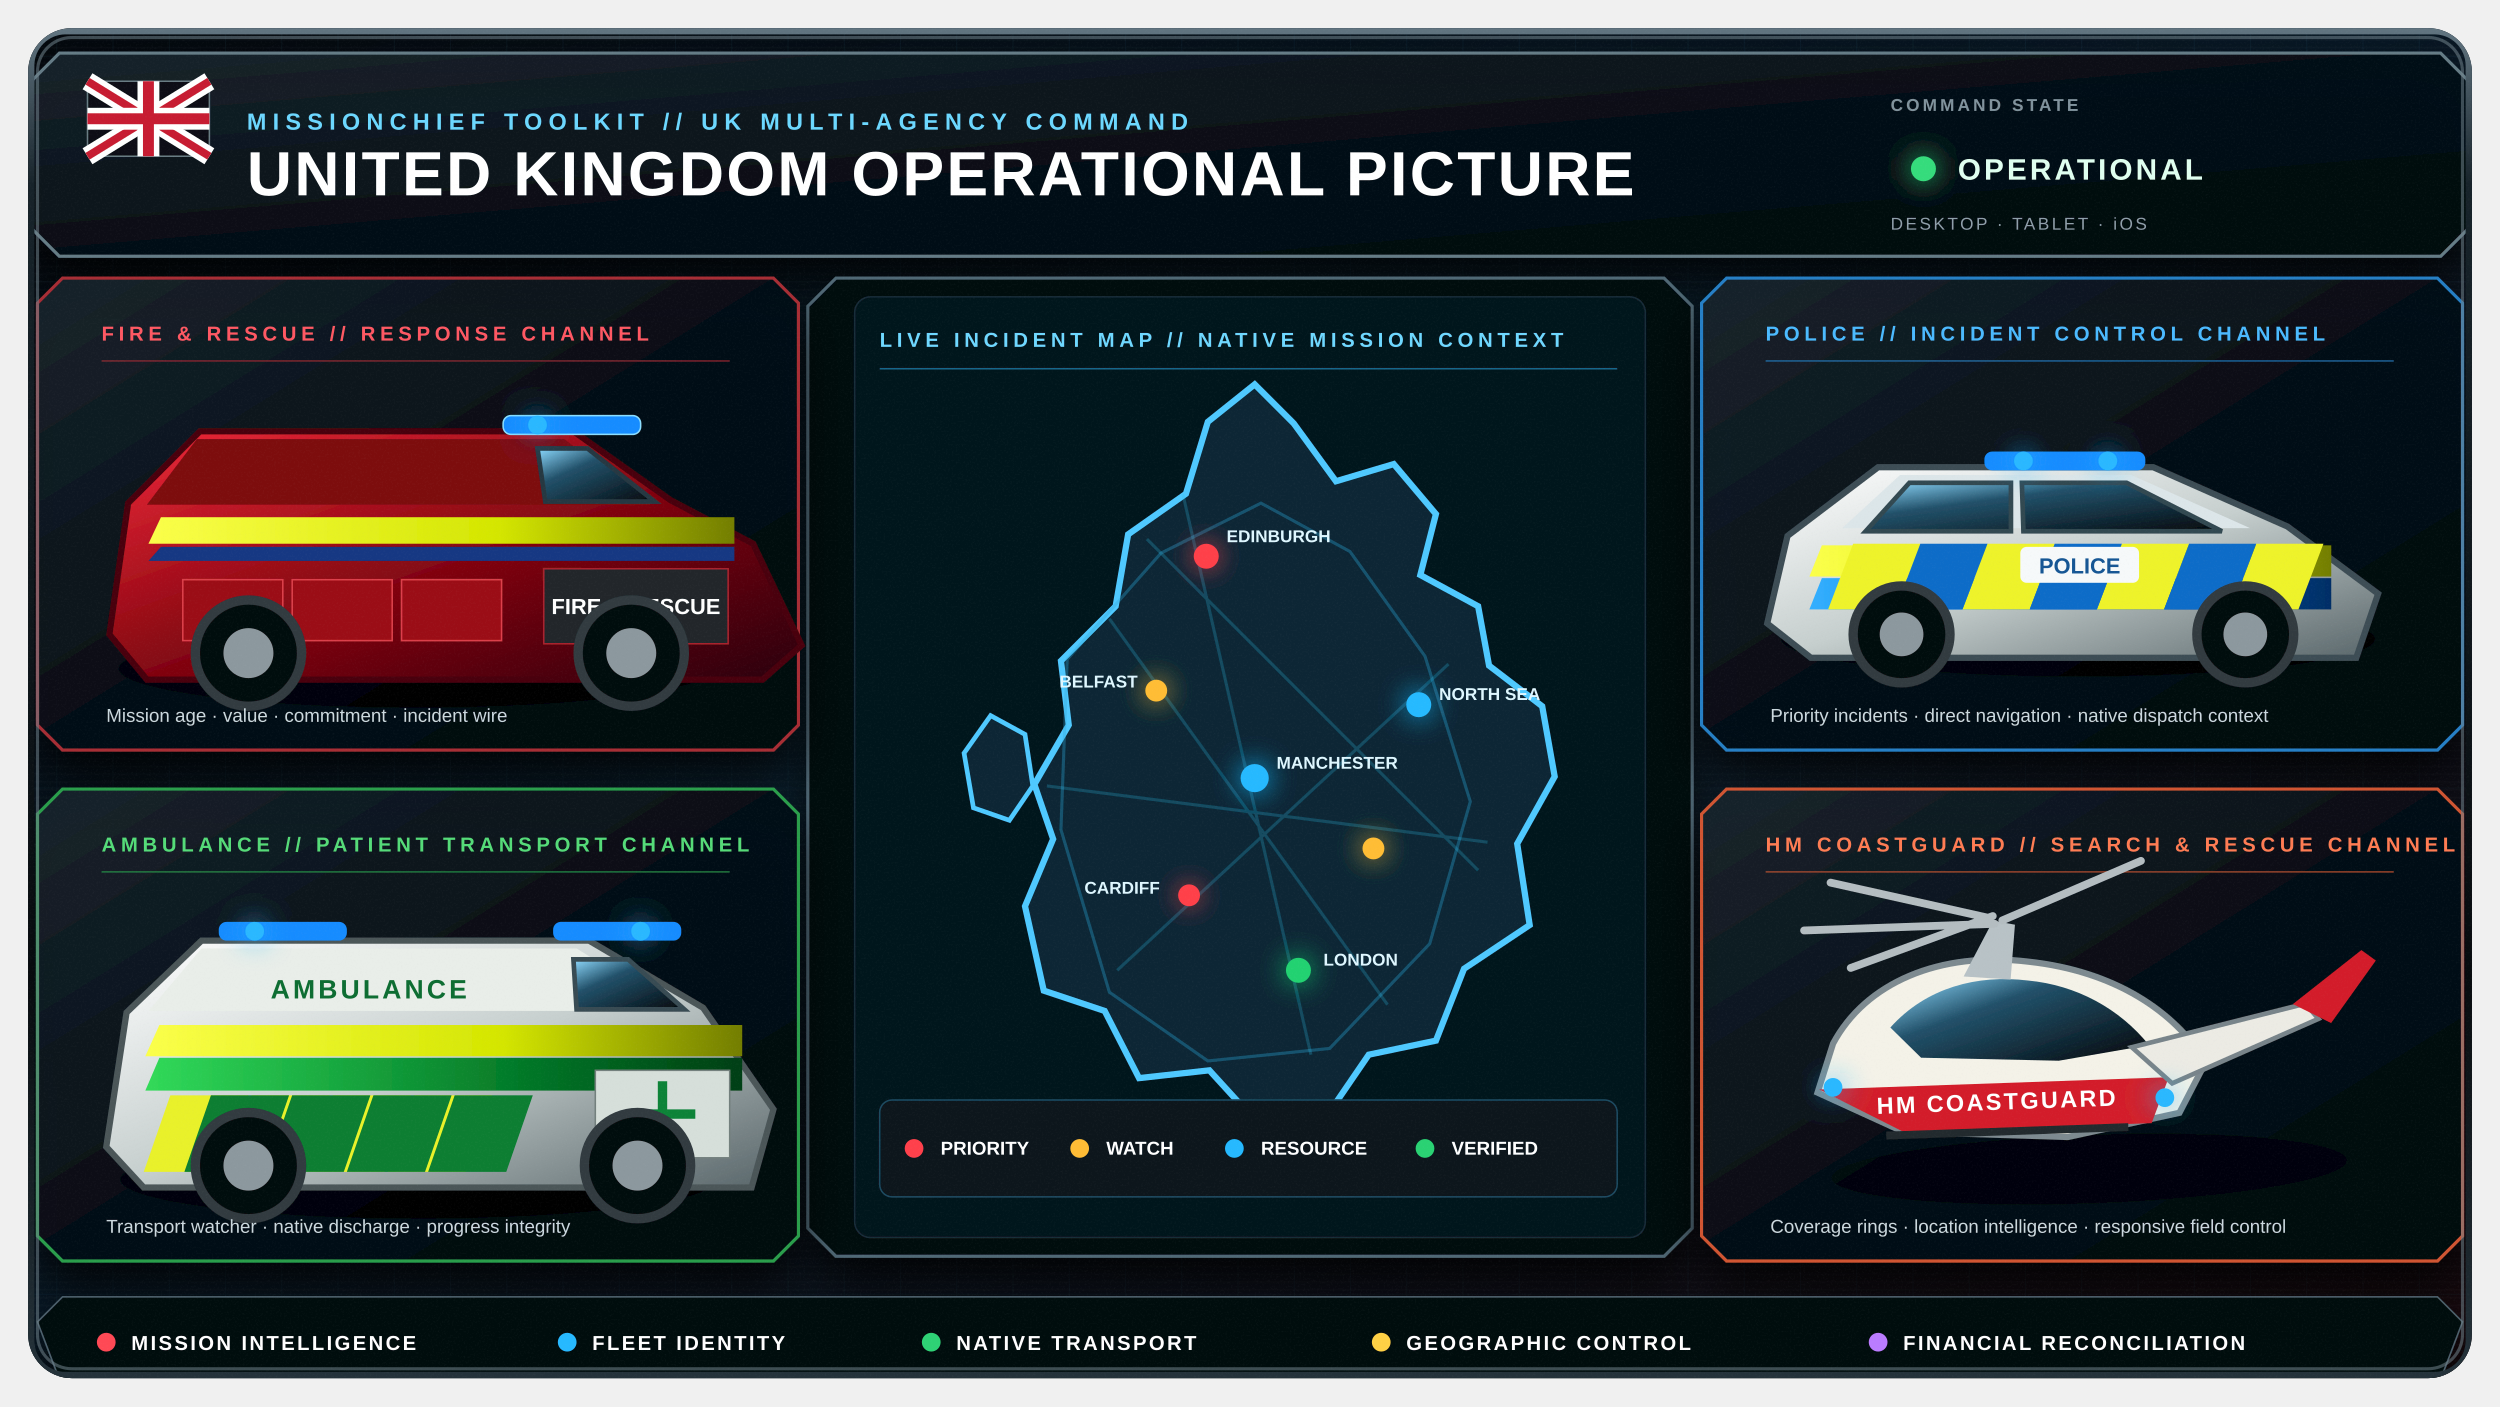
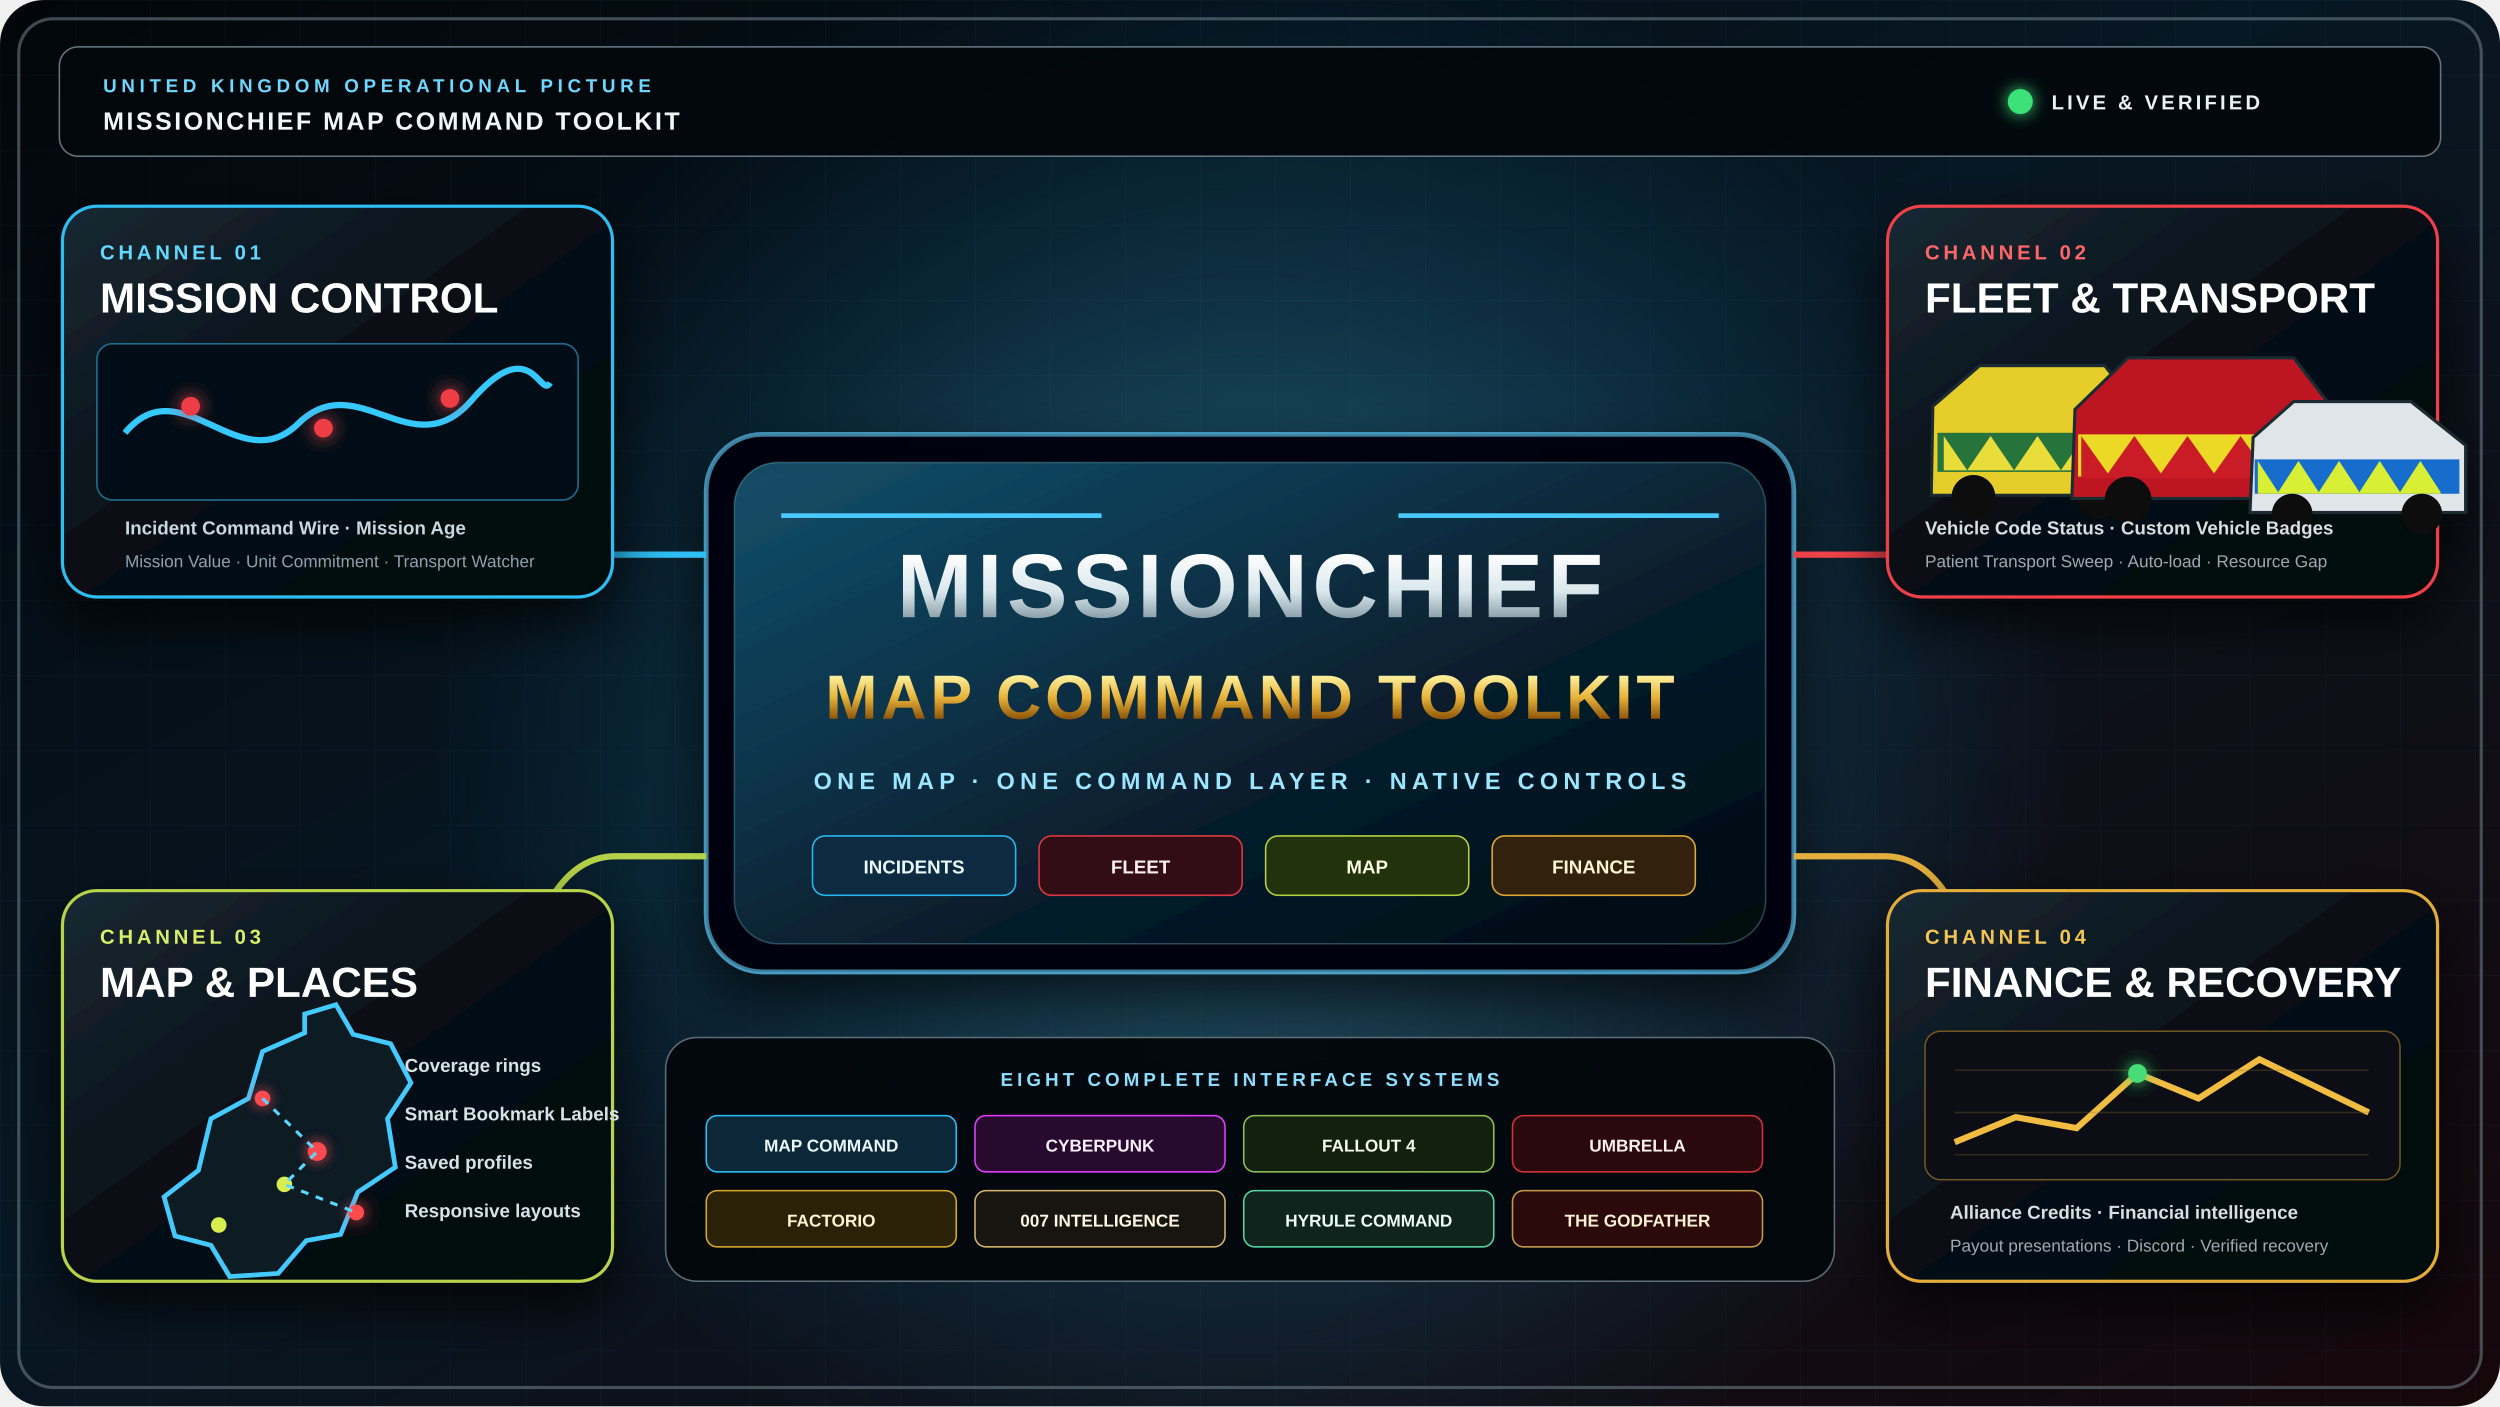
<svg xmlns="http://www.w3.org/2000/svg" width="1600" height="900" viewBox="0 0 1600 900" role="img" aria-labelledby="title desc">
  <defs>
    <linearGradient id="bg" x1="0" y1="0" x2="1" y2="1">
-       <stop offset="0" stop-color="#03070c" />
-       <stop offset=".48" stop-color="#071724" />
+       <stop stop-color="#02060a" />
+       <stop offset=".45" stop-color="#071723" />
      <stop offset="1" stop-color="#16070b" />
    </linearGradient>
-     <radialGradient id="mapGlow" cx=".5" cy=".45" r=".6">
-       <stop offset="0" stop-color="#1a789d" stop-opacity=".32" />
-       <stop offset=".6" stop-color="#072336" stop-opacity=".1" />
-       <stop offset="1" stop-color="#02070c" stop-opacity="0" />
+     <linearGradient id="panel" x1="0" y1="0" x2="1" y2="1">
+       <stop stop-color="#1a2932" />
+       <stop offset=".45" stop-color="#071018" />
+       <stop offset="1" stop-color="#030609" />
+     </linearGradient>
+     <linearGradient id="glass" x1="0" y1="0" x2="1" y2="1">
+       <stop stop-color="#1c6c91" stop-opacity=".68" />
+       <stop offset=".55" stop-color="#082334" stop-opacity=".88" />
+       <stop offset="1" stop-color="#02090e" />
+     </linearGradient>
+     <linearGradient id="titleFill" x1="0" y1="0" x2="0" y2="1">
+       <stop stop-color="#fff" />
+       <stop offset=".6" stop-color="#d8e6eb" />
+       <stop offset="1" stop-color="#8ca0aa" />
+     </linearGradient>
+     <linearGradient id="gold" x1="0" y1="0" x2="0" y2="1">
+       <stop stop-color="#fff2a1" />
+       <stop offset=".5" stop-color="#e7b43b" />
+       <stop offset="1" stop-color="#8d5208" />
+     </linearGradient>
+     <radialGradient id="glow">
+       <stop stop-color="#60dfff" stop-opacity=".42" />
+       <stop offset="1" stop-color="#0a80ba" stop-opacity="0" />
    </radialGradient>
-     <linearGradient id="panel" x1="0" y1="0" x2="1" y2="1">
-       <stop offset="0" stop-color="#17242c" stop-opacity=".97" />
-       <stop offset=".45" stop-color="#071018" stop-opacity=".96" />
-       <stop offset="1" stop-color="#03070b" stop-opacity=".98" />
-     </linearGradient>
-     <linearGradient id="redVehicle" x1="0" y1="0" x2="1" y2="1">
-       <stop stop-color="#f22a3a" />
-       <stop offset=".45" stop-color="#8e0713" />
-       <stop offset="1" stop-color="#2a0206" />
-     </linearGradient>
-     <linearGradient id="whiteVehicle" x1="0" y1="0" x2="1" y2="1">
-       <stop stop-color="#ffffff" />
-       <stop offset=".5" stop-color="#c6cfce" />
-       <stop offset="1" stop-color="#59666a" />
-     </linearGradient>
-     <linearGradient id="glass" x1="0" y1="0" x2="1" y2="1">
-       <stop stop-color="#8fdbff" />
-       <stop offset=".35" stop-color="#22516a" />
-       <stop offset="1" stop-color="#03090d" />
-     </linearGradient>
-     <linearGradient id="yellow" x1="0" y1="0" x2="1" y2="0">
-       <stop stop-color="#fbff4a" />
-       <stop offset=".6" stop-color="#d4e600" />
-       <stop offset="1" stop-color="#737e00" />
-     </linearGradient>
-     <linearGradient id="green" x1="0" y1="0" x2="1" y2="0">
-       <stop stop-color="#31da59" />
-       <stop offset=".55" stop-color="#07852d" />
-       <stop offset="1" stop-color="#013f12" />
-     </linearGradient>
-     <linearGradient id="blue" x1="0" y1="0" x2="1" y2="0">
-       <stop stop-color="#31afff" />
-       <stop offset=".55" stop-color="#126ac8" />
-       <stop offset="1" stop-color="#032e66" />
-     </linearGradient>
-     <linearGradient id="steel" x1="0" y1="0" x2="0" y2="1">
-       <stop stop-color="#657985" />
-       <stop offset=".12" stop-color="#17232a" />
-       <stop offset=".7" stop-color="#070b0e" />
-       <stop offset="1" stop-color="#25333b" />
-     </linearGradient>
-     <pattern id="grid" width="36" height="36" patternUnits="userSpaceOnUse">
-       <path d="M36 0H0V36" fill="none" stroke="#62d1ff" stroke-opacity=".055" />
-     </pattern>
-     <pattern id="scan" width="5" height="5" patternUnits="userSpaceOnUse">
-       <rect width="5" height="1" fill="#fff" opacity=".02" />
-     </pattern>
-     <filter id="shadow" x="-40%" y="-40%" width="180%" height="190%">
-       <feDropShadow dx="0" dy="18" stdDeviation="15" flood-color="#000" flood-opacity=".82" />
+     <filter id="shadow" x="-30%" y="-30%" width="160%" height="180%">
+       <feDropShadow dx="0" dy="16" stdDeviation="18" flood-color="#000" flood-opacity=".72" />
    </filter>
-     <filter id="glow" x="-250%" y="-250%" width="600%" height="600%">
-       <feGaussianBlur stdDeviation="9" result="g" />
+     <filter id="smallGlow" x="-100%" y="-100%" width="300%" height="300%">
+       <feGaussianBlur stdDeviation="5" result="b" />
      <feMerge>
-         <feMergeNode in="g" />
+         <feMergeNode in="b" />
        <feMergeNode in="SourceGraphic" />
      </feMerge>
    </filter>
-     <filter id="grain" x="-20%" y="-20%" width="140%" height="140%">
-       <feTurbulence type="fractalNoise" baseFrequency=".8" numOctaves="2" seed="11" />
-       <feColorMatrix type="saturate" values="0" />
-       <feComponentTransfer>
-         <feFuncA type="table" tableValues="0 0 .05" />
-       </feComponentTransfer>
-       <feBlend in="SourceGraphic" mode="screen" />
-     </filter>
-     <clipPath id="clip">
-       <rect x="18" y="18" width="1564" height="864" rx="28" />
-     </clipPath>
+     <pattern id="grid" width="48" height="48" patternUnits="userSpaceOnUse">
+       <path d="M48 0H0V48" fill="none" stroke="#61d1ff" stroke-opacity=".045" />
+     </pattern>
  </defs>
-   <g clip-path="url(#clip)">
-     <rect width="1600" height="900" fill="url(#bg)" />
-     <rect width="1600" height="900" fill="url(#grid)" />
-     <rect width="1600" height="900" fill="url(#scan)" />
-     <rect width="1600" height="900" fill="url(#mapGlow)" />
-     <g transform="translate(38 34)" filter="url(#shadow)">
-       <path d="M0 0h1524l18 18v94l-18 18H0l-18-18V18z" fill="url(#panel)" stroke="#657b86" stroke-width="2" />
-       <g transform="translate(18 18)">
-         <rect width="78" height="48" rx="4" fill="#080e12" stroke="#697b84" />
-         <path d="M0 0 78 48M78 0 0 48" stroke="#fff" stroke-width="12" />
-         <path d="M0 0 78 48M78 0 0 48" stroke="#c71f31" stroke-width="5" />
-         <path d="M39 0v48M0 24h78" stroke="#fff" stroke-width="14" />
-         <path d="M39 0v48M0 24h78" stroke="#c71f31" stroke-width="7" />
-       </g>
-       <text x="120" y="49" fill="#6cd8ff" font-family="Arial,sans-serif" font-size="15" font-weight="900" letter-spacing="4">MISSIONCHIEF TOOLKIT // UK MULTI-AGENCY COMMAND</text>
-       <text x="120" y="91" fill="#fff" font-family="Arial Black,Arial,sans-serif" font-size="40" font-weight="900" letter-spacing="1.5">UNITED KINGDOM OPERATIONAL PICTURE</text>
-       <g transform="translate(1172 22)" font-family="Arial,sans-serif">
-         <text x="0" y="15" fill="#81939d" font-size="11" font-weight="800" letter-spacing="2">COMMAND STATE</text>
-         <circle cx="21" cy="52" r="8" fill="#36dc7b" filter="url(#glow)" />
-         <text x="43" y="59" fill="#dffff0" font-size="19" font-weight="900" letter-spacing="2">OPERATIONAL</text>
-         <text x="0" y="91" fill="#8fa0aa" font-size="11" letter-spacing="1.6">DESKTOP · TABLET · iOS</text>
-       </g>
-     </g>
-     <g transform="translate(535 178)" filter="url(#shadow)">
-       <path d="M0 0h530l18 18v590l-18 18H0l-18-18V18z" fill="#03090e" stroke="#4f6774" stroke-width="2" />
-       <rect x="12" y="12" width="506" height="602" rx="10" fill="#06121b" stroke="#172d39" />
-       <text x="28" y="44" fill="#6ed8ff" font-family="Arial,sans-serif" font-size="13" font-weight="900" letter-spacing="3">LIVE INCIDENT MAP // NATIVE MISSION CONTEXT</text>
-       <path d="M28 58h472" stroke="#1c94c7" stroke-opacity=".65" />
-       <g transform="translate(72 68)">
-         <path d="M196 0l-30 24-14 46-37 26-8 46-35 35 5 41-22 38 12 35-18 43 12 54 39 13 22 43 45-5 31 34 45-6 26-38 43-9 18-46 42-28-8-52 24-43-8-45-34-26-7-38-37-20 10-39-27-32-37 11-27-37z" fill="#0a2635" stroke="#50c9ff" stroke-width="4" />
-         <path d="M76 176l60-68 64-32 57 31 48 67 29 93-26 91-64 67-78 8-63-44-31-104z" fill="none" stroke="#2ea7d8" stroke-opacity=".35" stroke-width="2" />
-         <g fill="none" stroke="#2cc0ef" stroke-opacity=".24" stroke-width="2">
-           <path d="M103 150l178 247M127 99l212 212M63 257l282 36M108 375l212-196M150 70l82 359" />
-         </g>
-         <g filter="url(#glow)">
-           <circle cx="165" cy="110" r="8" fill="#ff3f4a" />
-           <circle cx="133" cy="196" r="7" fill="#ffbd34" />
-           <circle cx="196" cy="252" r="9" fill="#26b9ff" />
-           <circle cx="154" cy="327" r="7" fill="#ff3f4a" />
-           <circle cx="224" cy="375" r="8" fill="#22d271" />
-           <circle cx="272" cy="297" r="7" fill="#ffbd34" />
-           <circle cx="301" cy="205" r="8" fill="#27baff" />
-         </g>
-         <g fill="#dff7ff" font-family="Arial,sans-serif" font-size="11" font-weight="800">
-           <text x="178" y="101">EDINBURGH</text>
-           <text x="71" y="194">BELFAST</text>
-           <text x="210" y="246">MANCHESTER</text>
-           <text x="87" y="326">CARDIFF</text>
-           <text x="240" y="372">LONDON</text>
-           <text x="314" y="202">NORTH SEA</text>
-         </g>
-         <path d="M27 212l-17 24 6 35 23 8 15-22-5-33z" fill="#0a2635" stroke="#50c9ff" stroke-width="3" />
-       </g>
-       <g transform="translate(28 526)" font-family="Arial,sans-serif">
-         <rect width="472" height="62" rx="8" fill="#07141c" stroke="#1c4b61" />
-         <circle cx="22" cy="31" r="6" fill="#ff414b" />
-         <text x="39" y="35" fill="#fff" font-size="12" font-weight="800">PRIORITY</text>
-         <circle cx="128" cy="31" r="6" fill="#ffbc36" />
-         <text x="145" y="35" fill="#fff" font-size="12" font-weight="800">WATCH</text>
-         <circle cx="227" cy="31" r="6" fill="#25b9ff" />
-         <text x="244" y="35" fill="#fff" font-size="12" font-weight="800">RESOURCE</text>
-         <circle cx="349" cy="31" r="6" fill="#29d273" />
-         <text x="366" y="35" fill="#fff" font-size="12" font-weight="800">VERIFIED</text>
-       </g>
-     </g>
-     <g transform="translate(40 178)" filter="url(#shadow)">
-       <path d="M0 0h455l16 16v270l-16 16H0l-16-16V16z" fill="url(#panel)" stroke="#a72d36" stroke-width="2" />
-       <text x="25" y="40" fill="#ff5963" font-family="Arial,sans-serif" font-size="13" font-weight="900" letter-spacing="3">FIRE &amp; RESCUE // RESPONSE CHANNEL</text>
-       <path d="M25 53h402" stroke="#9f2b34" stroke-opacity=".72" />
-       <g transform="translate(30 74)">
-         <ellipse cx="196" cy="176" rx="190" ry="25" fill="#000" opacity=".64" />
-         <path d="M12 70 58 24h239l62 44 53 28 31 65-25 22H24L0 154z" fill="url(#redVehicle)" stroke="#48050b" stroke-width="4" />
-         <path d="M56 29h235l56 42H24z" fill="#7d0711" />
-         <path d="M274 35h32l43 34h-70z" fill="url(#glass)" stroke="#283943" stroke-width="3" />
-         <path d="M33 79h367v17H25z" fill="url(#yellow)" />
-         <path d="M33 98h367v9H25z" fill="#173783" />
-         <g fill="#9b0b17" stroke="#dc414b">
-           <rect x="47" y="119" width="64" height="39" />
-           <rect x="117" y="119" width="64" height="39" />
-           <rect x="187" y="119" width="64" height="39" />
-         </g>
-         <rect x="278" y="112" width="118" height="48" fill="#20282c" stroke="#a9222d" />
-         <text x="337" y="141" text-anchor="middle" fill="#fff" font-family="Arial,sans-serif" font-size="14" font-weight="900">FIRE &amp; RESCUE</text>
-         <circle cx="89" cy="166" r="34" fill="#06090b" stroke="#303a3f" stroke-width="6" />
-         <circle cx="89" cy="166" r="16" fill="#8c989e" />
-         <circle cx="334" cy="166" r="34" fill="#06090b" stroke="#303a3f" stroke-width="6" />
-         <circle cx="334" cy="166" r="16" fill="#8c989e" />
-         <rect x="252" y="14" width="88" height="12" rx="5" fill="#168cff" stroke="#8bdeff" />
-         <circle cx="274" cy="20" r="6" fill="#29b8ff" filter="url(#glow)" />
-       </g>
-       <text x="28" y="284" fill="#cbd9df" font-family="Arial,sans-serif" font-size="12">Mission age · value · commitment · incident wire</text>
-     </g>
-     <g transform="translate(40 505)" filter="url(#shadow)">
-       <path d="M0 0h455l16 16v270l-16 16H0l-16-16V16z" fill="url(#panel)" stroke="#2b9e4c" stroke-width="2" />
-       <text x="25" y="40" fill="#55db78" font-family="Arial,sans-serif" font-size="13" font-weight="900" letter-spacing="3">AMBULANCE // PATIENT TRANSPORT CHANNEL</text>
-       <path d="M25 53h402" stroke="#2b9e4c" stroke-opacity=".68" />
-       <g transform="translate(28 73)">
-         <ellipse cx="200" cy="177" rx="191" ry="25" fill="#000" opacity=".64" />
-         <path d="M13 70 61 24h248l73 43 45 65-14 50H24L0 156z" fill="url(#whiteVehicle)" stroke="#4b5659" stroke-width="4" />
-         <path d="M61 29h240l64 40H27z" fill="#e9eee9" />
-         <path d="M299 36h35l36 32h-69z" fill="url(#glass)" stroke="#394b52" stroke-width="3" />
-         <path d="M34 78h373v20H25z" fill="url(#yellow)" />
-         <path d="M34 99h373v21H25z" fill="url(#green)" />
-         <text x="168" y="61" text-anchor="middle" fill="#0d6d32" font-family="Arial,sans-serif" font-size="17" font-weight="900" letter-spacing="2">AMBULANCE</text>
-         <path d="M41 123h50l-17 49H24zM93 123h50l-17 49H76zM145 123h50l-17 49H128zM197 123h50l-17 49H180z" fill="#e9f12c" />
-         <path d="M67 123h50l-17 49H50zM119 123h50l-17 49H102zM171 123h50l-17 49H154zM223 123h50l-17 49H206z" fill="#087e30" />
-         <path d="M313 107h86v56h-86z" fill="#d6dfda" stroke="#73807d" />
-         <path d="M356 114v42M335 135h42" stroke="#0a8337" stroke-width="6" />
-         <circle cx="91" cy="168" r="34" fill="#06090b" stroke="#303a3f" stroke-width="6" />
-         <circle cx="91" cy="168" r="16" fill="#8c989e" />
-         <circle cx="340" cy="168" r="34" fill="#06090b" stroke="#303a3f" stroke-width="6" />
-         <circle cx="340" cy="168" r="16" fill="#8c989e" />
-         <rect x="72" y="12" width="82" height="12" rx="5" fill="#168cff" />
-         <rect x="286" y="12" width="82" height="12" rx="5" fill="#168cff" />
-         <circle cx="95" cy="18" r="6" fill="#29b8ff" filter="url(#glow)" />
-         <circle cx="342" cy="18" r="6" fill="#29b8ff" filter="url(#glow)" />
-       </g>
-       <text x="28" y="284" fill="#cbd9df" font-family="Arial,sans-serif" font-size="12">Transport watcher · native discharge · progress integrity</text>
-     </g>
-     <g transform="translate(1105 178)" filter="url(#shadow)">
-       <path d="M0 0h455l16 16v270l-16 16H0l-16-16V16z" fill="url(#panel)" stroke="#257fc5" stroke-width="2" />
-       <text x="25" y="40" fill="#4cbaff" font-family="Arial,sans-serif" font-size="13" font-weight="900" letter-spacing="3">POLICE // INCIDENT CONTROL CHANNEL</text>
-       <path d="M25 53h402" stroke="#257fc5" stroke-opacity=".68" />
-       <g transform="translate(26 82)">
-         <ellipse cx="199" cy="149" rx="190" ry="24" fill="#000" opacity=".64" />
-         <path d="M13 83 71 39h176l86 38 58 43-14 41H28L0 139z" fill="url(#whiteVehicle)" stroke="#3e4d55" stroke-width="4" />
-         <path d="M85 44h148l76 34H48z" fill="#dce6e9" />
-         <path d="M91 49h65v31H63zM163 49h67l61 31H164z" fill="url(#glass)" stroke="#334851" stroke-width="3" />
-         <path d="M35 89h326v20H27z" fill="url(#yellow)" />
-         <path d="M35 110h326v20H27z" fill="url(#blue)" />
-         <g fill="#eef32c">
-           <path d="M55 88h43l-16 42H39z" />
-           <path d="M141 88h43l-16 42H125z" />
-           <path d="M227 88h43l-16 42H211z" />
-           <path d="M313 88h43l-16 42H297z" />
-         </g>
-         <g fill="#116cc8">
-           <path d="M98 88h43l-16 42H82z" />
-           <path d="M184 88h43l-16 42H168z" />
-           <path d="M270 88h43l-16 42H254z" />
-         </g>
-         <rect x="162" y="90" width="76" height="23" rx="4" fill="#f6f9fa" />
-         <text x="200" y="107" text-anchor="middle" fill="#145694" font-family="Arial,sans-serif" font-size="14" font-weight="900">POLICE</text>
-         <circle cx="86" cy="146" r="31" fill="#06090b" stroke="#303a3f" stroke-width="6" />
-         <circle cx="86" cy="146" r="14" fill="#8c989e" />
-         <circle cx="306" cy="146" r="31" fill="#06090b" stroke="#303a3f" stroke-width="6" />
-         <circle cx="306" cy="146" r="14" fill="#8c989e" />
-         <rect x="139" y="29" width="103" height="12" rx="5" fill="#168cff" />
-         <circle cx="164" cy="35" r="6" fill="#29b8ff" filter="url(#glow)" />
-         <circle cx="218" cy="35" r="6" fill="#29b8ff" filter="url(#glow)" />
-       </g>
-       <text x="28" y="284" fill="#cbd9df" font-family="Arial,sans-serif" font-size="12">Priority incidents · direct navigation · native dispatch context</text>
-     </g>
-     <g transform="translate(1105 505)" filter="url(#shadow)">
-       <path d="M0 0h455l16 16v270l-16 16H0l-16-16V16z" fill="url(#panel)" stroke="#d05533" stroke-width="2" />
-       <text x="25" y="40" fill="#ff7b53" font-family="Arial,sans-serif" font-size="13" font-weight="900" letter-spacing="3">HM COASTGUARD // SEARCH &amp; RESCUE CHANNEL</text>
-       <path d="M25 53h402" stroke="#d05533" stroke-opacity=".68" />
-       <g transform="translate(35 73) rotate(-2)">
-         <ellipse cx="191" cy="177" rx="165" ry="22" fill="#000" opacity=".55" />
-         <path d="M30 91c22-38 70-57 127-48 55 8 92 35 111 68l-18 32-72 13-105-7-54-27z" fill="#f4f2e8" stroke="#7d8a90" stroke-width="4" />
-         <path d="M67 82c24-25 57-32 89-27 31 4 58 20 76 44l-58 8-88-5z" fill="url(#glass)" />
-         <path d="M20 120h224l-12 29H73z" fill="#d31f2a" />
-         <path d="M221 100l112-24 8 10-95 38z" fill="#ecebe4" stroke="#78848a" stroke-width="3" />
-         <path d="M325 76l45-33 9 7-30 39z" fill="#d31f2a" />
-         <path d="M115 51l20-35 14 3-4 35z" fill="#b8c2c6" />
-         <path d="M62 151h155" stroke="#222a2e" stroke-width="5" />
-         <text x="133" y="137" text-anchor="middle" fill="#fff" font-family="Arial,sans-serif" font-size="15" font-weight="900" letter-spacing="1.5">HM COASTGUARD</text>
-         <path d="M136 18H14M132 14l-100-26M135 13l-92 30M141 16l90-35" stroke="#b4bdc1" stroke-width="5" stroke-linecap="round" />
-         <circle cx="29" cy="119" r="6" fill="#29b8ff" filter="url(#glow)" />
-         <circle cx="241" cy="133" r="6" fill="#29b8ff" filter="url(#glow)" />
-       </g>
-       <text x="28" y="284" fill="#cbd9df" font-family="Arial,sans-serif" font-size="12">Coverage rings · location intelligence · responsive field control</text>
-     </g>
-     <g transform="translate(40 830)" filter="url(#shadow)" font-family="Arial,sans-serif">
-       <path d="M0 0h1520l16 16-16 42H0l-16-42z" fill="#040a0e" stroke="#4d626d" />
-       <g font-weight="900" font-size="13" letter-spacing="1.5">
-         <circle cx="28" cy="29" r="6" fill="#ff4854" />
-         <text x="44" y="34" fill="#fff">MISSION INTELLIGENCE</text>
-         <circle cx="323" cy="29" r="6" fill="#26b9ff" />
-         <text x="339" y="34" fill="#fff">FLEET IDENTITY</text>
-         <circle cx="556" cy="29" r="6" fill="#2ed274" />
-         <text x="572" y="34" fill="#fff">NATIVE TRANSPORT</text>
-         <circle cx="844" cy="29" r="6" fill="#ffd145" />
-         <text x="860" y="34" fill="#fff">GEOGRAPHIC CONTROL</text>
-         <circle cx="1162" cy="29" r="6" fill="#ba7cff" />
-         <text x="1178" y="34" fill="#fff">FINANCIAL RECONCILIATION</text>
-       </g>
-     </g>
-     <rect width="1600" height="900" fill="none" stroke="#748a95" stroke-width="3" />
-     <rect x="12" y="12" width="1576" height="876" rx="30" fill="none" stroke="url(#steel)" stroke-width="20" />
-     <rect x="24" y="24" width="1552" height="852" rx="22" fill="none" stroke="#6f828b" stroke-opacity=".55" stroke-width="2" />
-     <rect width="1600" height="900" fill="none" filter="url(#grain)" />
-   </g>
+   <rect width="1600" height="900" rx="28" fill="url(#bg)" />
+   <rect width="1600" height="900" rx="28" fill="url(#grid)" />
+   <circle cx="800" cy="470" r="520" fill="url(#glow)" />
+   <g transform="translate(38 30)">
+     <rect width="1524" height="70" rx="12" fill="#02070b" fill-opacity=".92" stroke="#63747d" />
+     <text x="28" y="29" fill="#70d7ff" font-family="Arial,Helvetica,sans-serif" font-size="12" font-weight="900" letter-spacing="3">UNITED KINGDOM OPERATIONAL PICTURE</text>
+     <text x="28" y="53" fill="#f1f7f9" font-family="Arial,Helvetica,sans-serif" font-size="16" font-weight="900" letter-spacing="1.6">MISSIONCHIEF MAP COMMAND TOOLKIT</text>
+     <g transform="translate(1240 17)">
+       <circle cx="15" cy="18" r="8" fill="#3de17a" filter="url(#smallGlow)" />
+       <text x="35" y="23" fill="#e7f3f6" font-family="Arial,Helvetica,sans-serif" font-size="13" font-weight="900" letter-spacing="2">LIVE &amp; VERIFIED</text>
+     </g>
+   </g>
+   <g filter="url(#shadow)">
+     <rect x="452" y="278" width="696" height="344" rx="36" fill="#02070b" fill-opacity=".96" stroke="#64ceff" stroke-opacity=".6" stroke-width="3" />
+     <rect x="470" y="296" width="660" height="308" rx="28" fill="url(#glass)" stroke="#89dcff" stroke-opacity=".28" />
+     <path d="M500 330h205M895 330h205" stroke="#48c9ff" stroke-width="3" />
+     <text x="800" y="395" text-anchor="middle" fill="url(#titleFill)" font-family="Arial Black,Arial,sans-serif" font-size="58" font-weight="900" letter-spacing="3">MISSIONCHIEF</text>
+     <text x="800" y="460" text-anchor="middle" fill="url(#gold)" font-family="Arial Black,Arial,sans-serif" font-size="40" font-weight="900" letter-spacing="2.5">MAP COMMAND TOOLKIT</text>
+     <text x="800" y="505" text-anchor="middle" fill="#9de6ff" font-family="Arial,Helvetica,sans-serif" font-size="15" font-weight="900" letter-spacing="3.4">ONE MAP · ONE COMMAND LAYER · NATIVE CONTROLS</text>
+     <g transform="translate(520 535)" font-family="Arial,Helvetica,sans-serif" font-size="12" font-weight="900">
+       <g>
+         <rect width="130" height="38" rx="8" fill="#0b2b40" stroke="#28b9f0" />
+         <text x="65" y="24" text-anchor="middle" fill="#e9f9ff">INCIDENTS</text>
+       </g>
+       <g transform="translate(145)">
+         <rect width="130" height="38" rx="8" fill="#321014" stroke="#dd3942" />
+         <text x="65" y="24" text-anchor="middle" fill="#fff0ef">FLEET</text>
+       </g>
+       <g transform="translate(290)">
+         <rect width="130" height="38" rx="8" fill="#233008" stroke="#b4d143" />
+         <text x="65" y="24" text-anchor="middle" fill="#f8ffe3">MAP</text>
+       </g>
+       <g transform="translate(435)">
+         <rect width="130" height="38" rx="8" fill="#332309" stroke="#dfa936" />
+         <text x="65" y="24" text-anchor="middle" fill="#fff5d7">FINANCE</text>
+       </g>
+     </g>
+   </g>
+   <g fill="none" stroke-width="4">
+     <path d="M452 355H394Q370 355 354 330L332 297" stroke="#2cbef5" />
+     <path d="M1148 355h58q24 0 40-25l22-33" stroke="#ef4248" />
+     <path d="M452 548h-58q-24 0-40 25l-22 33" stroke="#b5d248" />
+     <path d="M1148 548h58q24 0 40 25l22 33" stroke="#e3af3c" />
+   </g>
+   <g transform="translate(40 132)" filter="url(#shadow)" font-family="Arial,Helvetica,sans-serif">
+     <rect width="352" height="250" rx="22" fill="url(#panel)" stroke="#2ebef2" stroke-width="2" />
+     <text x="24" y="34" fill="#63d7ff" font-size="13" font-weight="900" letter-spacing="2.4">CHANNEL 01</text>
+     <text x="24" y="68" fill="#fff" font-size="27" font-weight="900">MISSION CONTROL</text>
+     <rect x="22" y="88" width="308" height="100" rx="10" fill="#041019" stroke="#1f6e91" />
+     <path d="M40 145c36-43 73 31 111-6s73 29 111-15 44 0 50-11" fill="none" stroke="#34c9ff" stroke-width="4" />
+     <g fill="#ee3e45" filter="url(#smallGlow)">
+       <circle cx="82" cy="128" r="6" />
+       <circle cx="167" cy="142" r="6" />
+       <circle cx="248" cy="123" r="6" />
+     </g>
+     <text x="40" y="210" fill="#c7d8df" font-size="12" font-weight="800">Incident Command Wire · Mission Age</text>
+     <text x="40" y="231" fill="#8da2ac" font-size="11">Mission Value · Unit Commitment · Transport Watcher</text>
+   </g>
+   <g transform="translate(1208 132)" filter="url(#shadow)" font-family="Arial,Helvetica,sans-serif">
+     <rect width="352" height="250" rx="22" fill="url(#panel)" stroke="#ef4148" stroke-width="2" />
+     <text x="24" y="34" fill="#ff6669" font-size="13" font-weight="900" letter-spacing="2.4">CHANNEL 02</text>
+     <text x="24" y="68" fill="#fff" font-size="27" font-weight="900">FLEET &amp; TRANSPORT</text>
+     <g transform="translate(24 90)">
+       <path d="M5 38 35 12h80l23 29v54H4z" fill="#e5cd29" stroke="#1c2b31" stroke-width="2" />
+       <path d="M8 55h127v25H8z" fill="#25733a" />
+       <path d="M12 57 27 79l15-22 15 22 15-22 15 22 15-22 15 22 15-22v22H12z" fill="#e8dd3a" />
+       <circle cx="31" cy="96" r="14" fill="#070a0c" />
+       <circle cx="111" cy="96" r="14" fill="#070a0c" />
+       <g transform="translate(92 2)">
+         <path d="M4 38 38 5h106l26 34v56H2z" fill="#bd1822" stroke="#1c2b31" stroke-width="2" />
+         <path d="M6 54h160v27H6z" fill="#ebd925" />
+         <path d="M8 55 25 79l17-24 17 24 17-24 17 24 17-24 17 24 17-24 17 24v3H8z" fill="#c91e28" />
+         <circle cx="38" cy="96" r="15" fill="#070a0c" />
+         <circle cx="139" cy="96" r="15" fill="#070a0c" />
+       </g>
+       <g transform="translate(206 29)">
+         <path d="M4 29 30 6h75l35 28v43H2z" fill="#dfe5e8" stroke="#1c2b31" stroke-width="2" />
+         <path d="M5 43h131v22H5z" fill="#146dcc" />
+         <path d="M7 44 20 64l13-20 13 20 13-20 13 20 13-20 13 20 13-20 13 20v1H7z" fill="#d9ef35" />
+         <circle cx="29" cy="78" r="13" fill="#070a0c" />
+         <circle cx="112" cy="78" r="13" fill="#070a0c" />
+       </g>
+     </g>
+     <text x="24" y="210" fill="#d7dfe2" font-size="12" font-weight="800">Vehicle Code Status · Custom Vehicle Badges</text>
+     <text x="24" y="231" fill="#9eaaaf" font-size="11">Patient Transport Sweep · Auto-load · Resource Gap</text>
+   </g>
+   <g transform="translate(40 570)" filter="url(#shadow)" font-family="Arial,Helvetica,sans-serif">
+     <rect width="352" height="250" rx="22" fill="url(#panel)" stroke="#b8d248" stroke-width="2" />
+     <text x="24" y="34" fill="#d8ee6b" font-size="13" font-weight="900" letter-spacing="2.4">CHANNEL 03</text>
+     <text x="24" y="68" fill="#fff" font-size="27" font-weight="900">MAP &amp; PLACES</text>
+     <path d="M155 91l-27 12-9 30-24 13-8 33-22 17 7 25 23 6 12 20 31-2 18-21 22-4 11-27 24-16-5-31 15-23-13-25-24-6-11-19-20 6z" fill="#071a24" stroke="#44caff" stroke-width="3" />
+     <g fill="#ff4b4f" filter="url(#smallGlow)">
+       <circle cx="128" cy="133" r="5" />
+       <circle cx="163" cy="167" r="6" />
+       <circle cx="188" cy="206" r="5" />
+     </g>
+     <g fill="#d8ed50">
+       <circle cx="142" cy="188" r="5" />
+       <circle cx="100" cy="214" r="5" />
+     </g>
+     <path d="M128 133 163 167 142 188 188 206" fill="none" stroke="#5ad8ff" stroke-width="2" stroke-dasharray="5 5" />
+     <text x="219" y="116" fill="#d7e3e7" font-size="12" font-weight="800">Coverage rings</text>
+     <text x="219" y="147" fill="#d7e3e7" font-size="12" font-weight="800">Smart Bookmark Labels</text>
+     <text x="219" y="178" fill="#d7e3e7" font-size="12" font-weight="800">Saved profiles</text>
+     <text x="219" y="209" fill="#d7e3e7" font-size="12" font-weight="800">Responsive layouts</text>
+   </g>
+   <g transform="translate(1208 570)" filter="url(#shadow)" font-family="Arial,Helvetica,sans-serif">
+     <rect width="352" height="250" rx="22" fill="url(#panel)" stroke="#e2ad3b" stroke-width="2" />
+     <text x="24" y="34" fill="#f2c557" font-size="13" font-weight="900" letter-spacing="2.4">CHANNEL 04</text>
+     <text x="24" y="68" fill="#fff" font-size="27" font-weight="900">FINANCE &amp; RECOVERY</text>
+     <rect x="24" y="90" width="304" height="95" rx="10" fill="#090e12" stroke="#6f5722" />
+     <path d="M43 161 82 145l39 7 39-35 39 16 39-25 70 34" fill="none" stroke="#f0bc42" stroke-width="4" />
+     <path d="M43 169h265M43 142h265M43 115h265" stroke="#8e7432" stroke-opacity=".3" />
+     <circle cx="160" cy="117" r="6" fill="#47dc77" filter="url(#smallGlow)" />
+     <text x="40" y="210" fill="#d7dfe2" font-size="12" font-weight="800">Alliance Credits · Financial intelligence</text>
+     <text x="40" y="231" fill="#9eaaaf" font-size="11">Payout presentations · Discord · Verified recovery</text>
+   </g>
+   <g transform="translate(426 664)" font-family="Arial,Helvetica,sans-serif">
+     <rect width="748" height="156" rx="20" fill="#02070b" fill-opacity=".94" stroke="#5d6d75" />
+     <text x="374" y="31" text-anchor="middle" fill="#8edfff" font-size="12" font-weight="900" letter-spacing="2.6">EIGHT COMPLETE INTERFACE SYSTEMS</text>
+     <g transform="translate(26 50)" font-size="11" font-weight="900">
+       <g>
+         <rect width="160" height="36" rx="7" fill="#0c2738" stroke="#29bff5" />
+         <text x="80" y="23" text-anchor="middle" fill="#e9f9ff">MAP COMMAND</text>
+       </g>
+       <g transform="translate(172)">
+         <rect width="160" height="36" rx="7" fill="#270a2e" stroke="#e23dff" />
+         <text x="80" y="23" text-anchor="middle" fill="#fff0ff">CYBERPUNK</text>
+       </g>
+       <g transform="translate(344)">
+         <rect width="160" height="36" rx="7" fill="#12200d" stroke="#8cbf54" />
+         <text x="80" y="23" text-anchor="middle" fill="#f3ffe9">FALLOUT 4</text>
+       </g>
+       <g transform="translate(516)">
+         <rect width="160" height="36" rx="7" fill="#29090c" stroke="#d4313a" />
+         <text x="80" y="23" text-anchor="middle" fill="#fff0ef">UMBRELLA</text>
+       </g>
+       <g transform="translate(0 48)">
+         <rect width="160" height="36" rx="7" fill="#2a2208" stroke="#d7a828" />
+         <text x="80" y="23" text-anchor="middle" fill="#fff5d0">FACTORIO</text>
+       </g>
+       <g transform="translate(172 48)">
+         <rect width="160" height="36" rx="7" fill="#181410" stroke="#d4b46e" />
+         <text x="80" y="23" text-anchor="middle" fill="#fff7e4">007 INTELLIGENCE</text>
+       </g>
+       <g transform="translate(344 48)">
+         <rect width="160" height="36" rx="7" fill="#10231c" stroke="#55d5a4" />
+         <text x="80" y="23" text-anchor="middle" fill="#ecfff8">HYRULE COMMAND</text>
+       </g>
+       <g transform="translate(516 48)">
+         <rect width="160" height="36" rx="7" fill="#2c0a0b" stroke="#c39a4a" />
+         <text x="80" y="23" text-anchor="middle" fill="#fff1d4">THE GODFATHER</text>
+       </g>
+     </g>
+   </g>
+   <rect x="12" y="12" width="1576" height="876" rx="22" fill="none" stroke="#71838c" stroke-opacity=".55" stroke-width="2" />
</svg>
